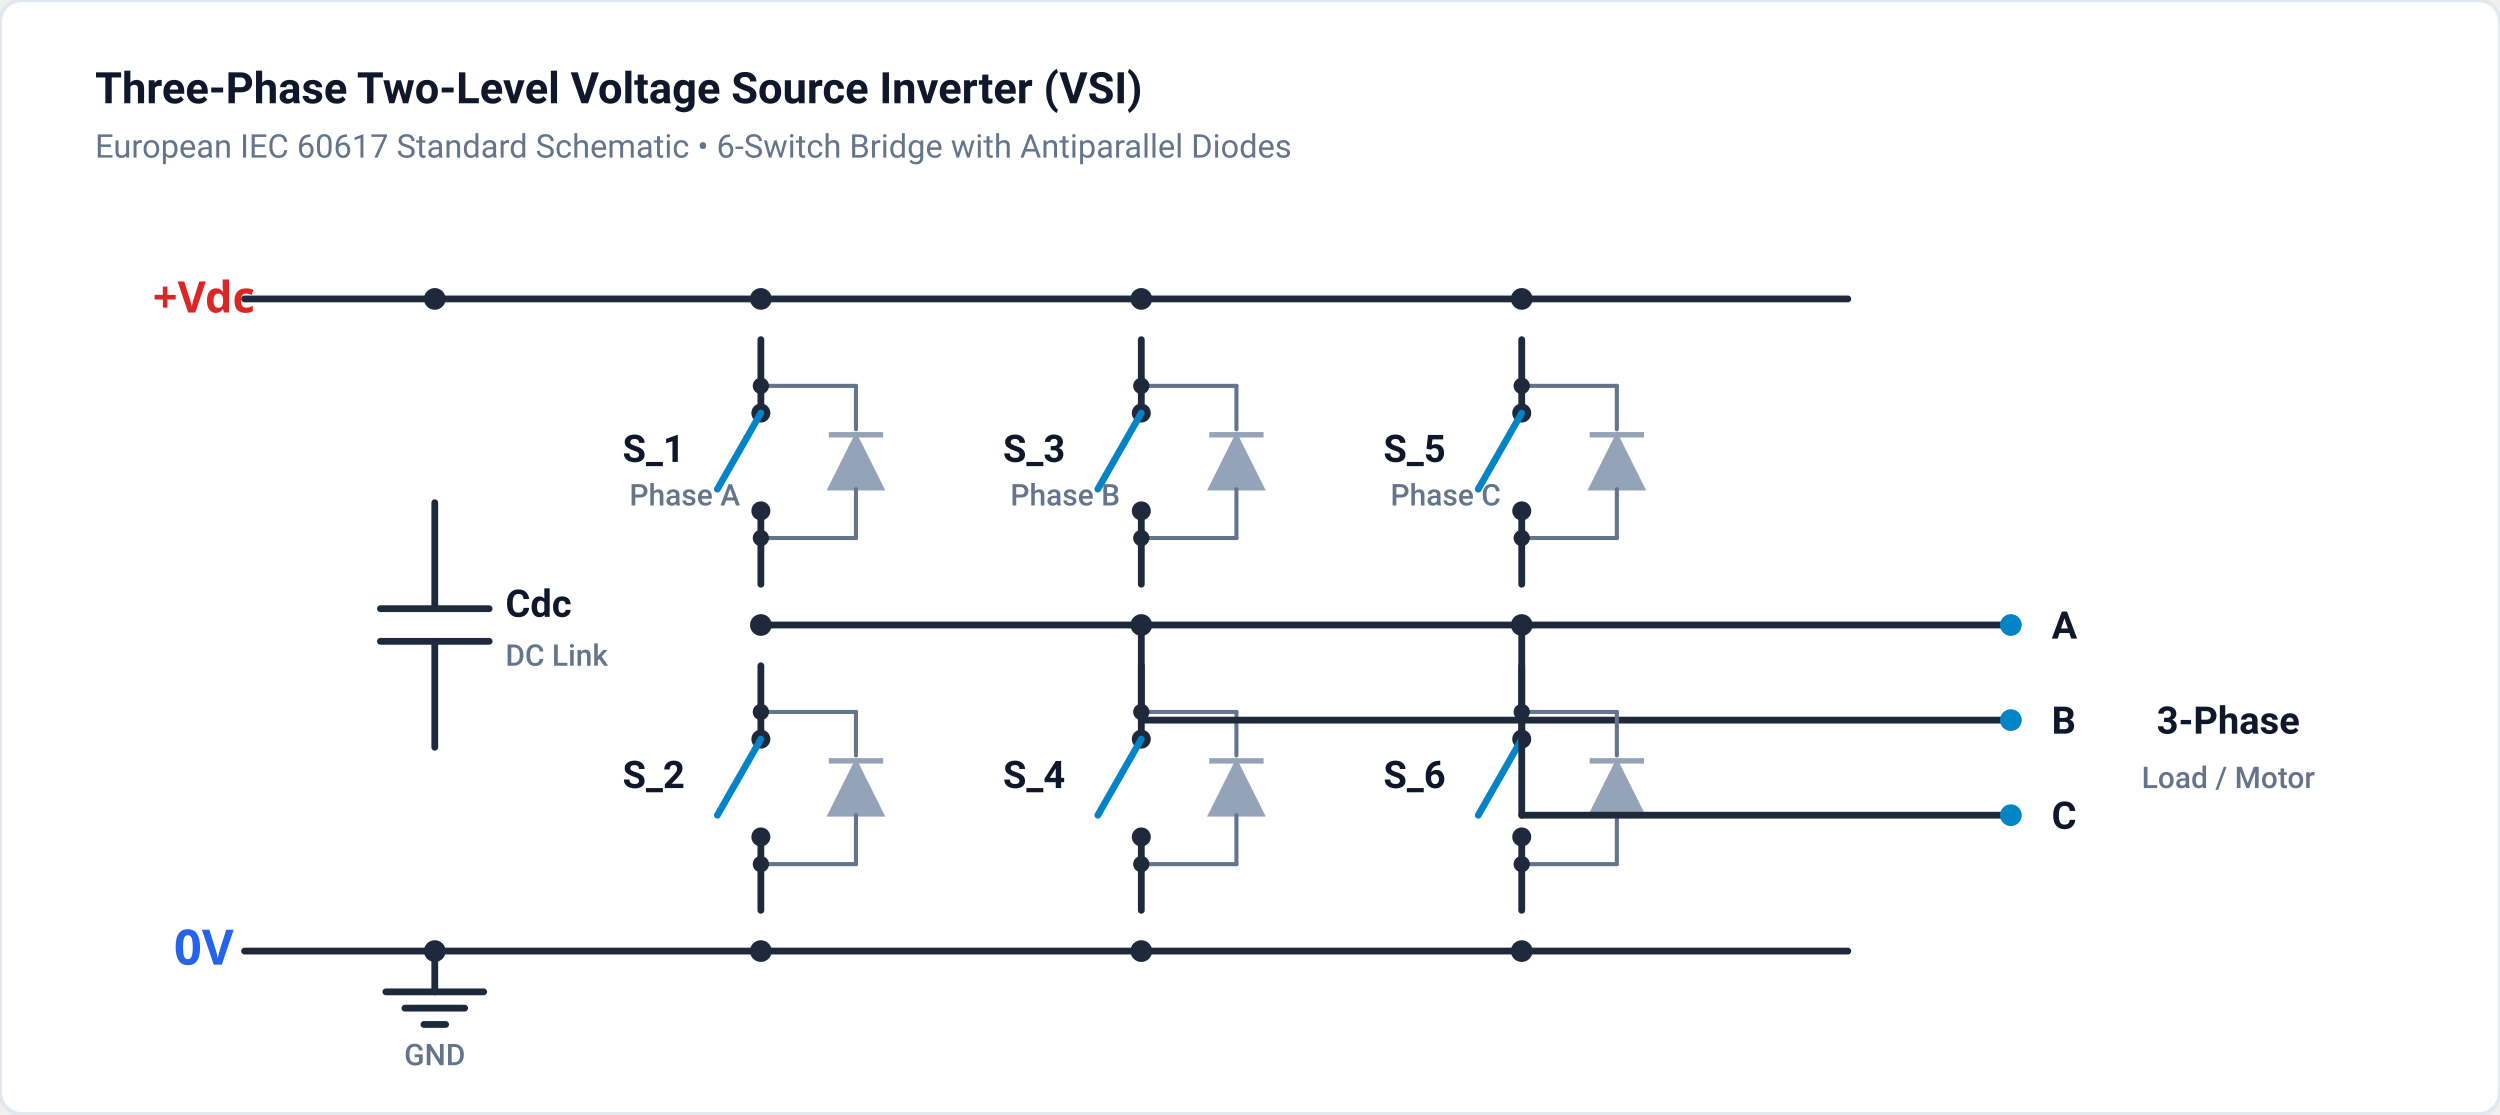
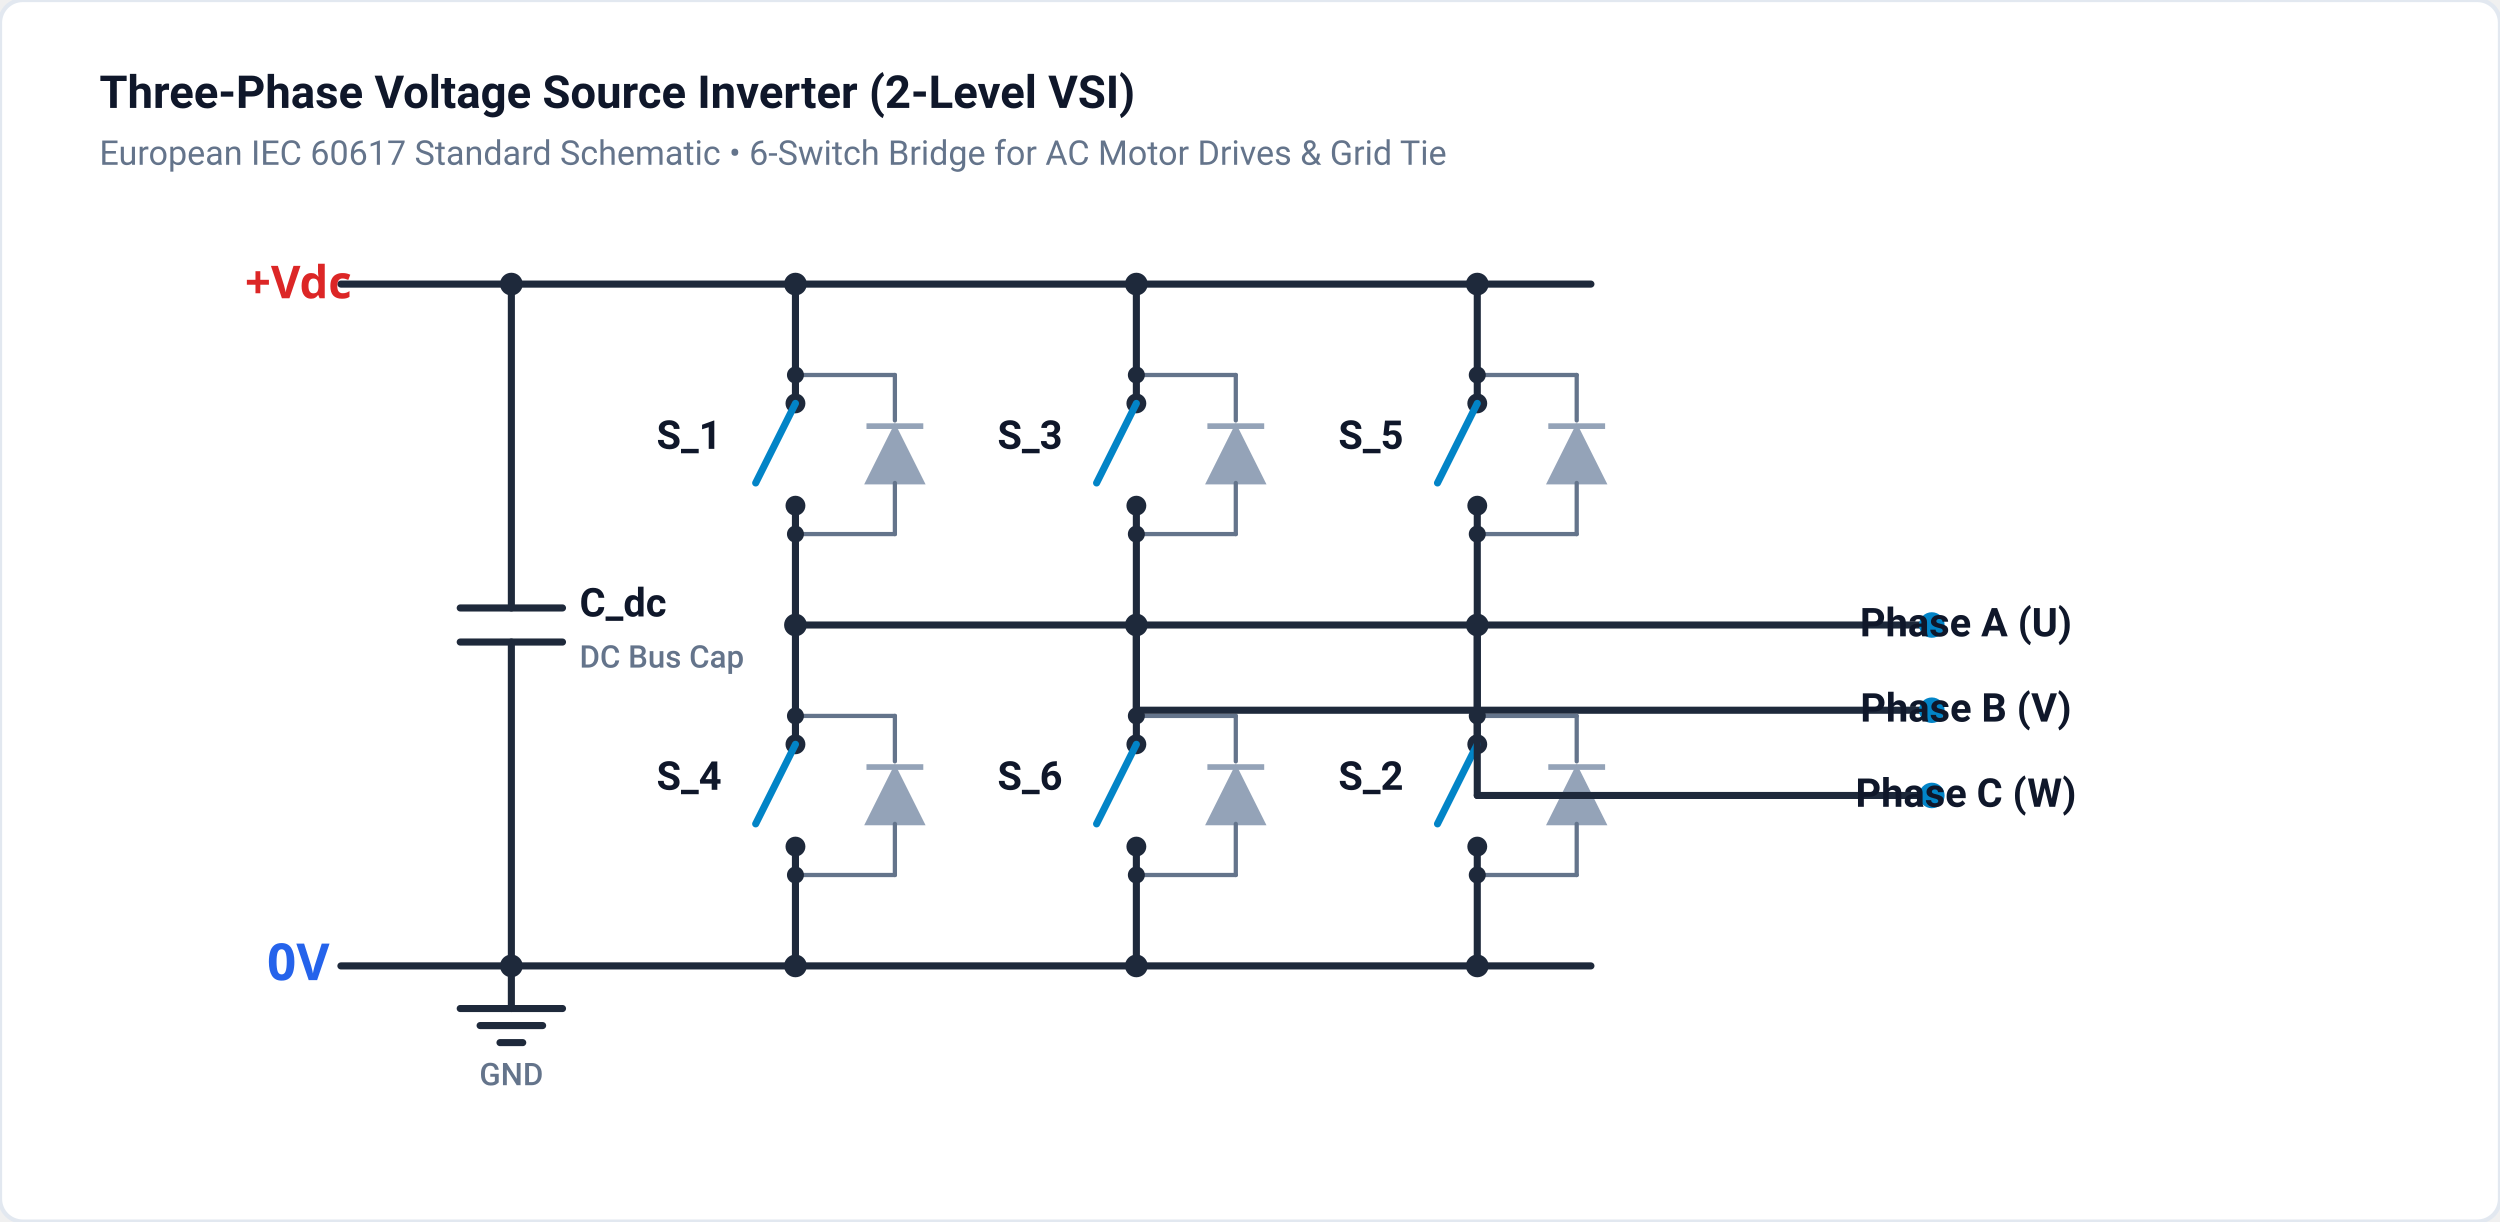
- <svg xmlns="http://www.w3.org/2000/svg" viewBox="0 0 920 410" width="100%" height="100%">
+ <svg xmlns="http://www.w3.org/2000/svg" viewBox="0 0 880 430" width="100%" height="100%">
  <defs>
    <style>
      .wire { stroke: #1e293b; stroke-width: 2.5; stroke-linecap: round; stroke-linejoin: round; fill: none; }
      .wire-thin { stroke: #64748b; stroke-width: 1.5; stroke-linecap: round; stroke-linejoin: round; fill: none; }
      .wire-dashed { stroke: #0284c7; stroke-width: 2; stroke-dasharray: 5,4; fill: none; }
      .wire-gnd { stroke: #1e293b; stroke-width: 2.5; stroke-linecap: round; }
      .junction { fill: #1e293b; }
      .label { font-family: -apple-system, BlinkMacSystemFont, "Segoe UI", Roboto, "Helvetica Neue", Arial, sans-serif; font-size: 14px; fill: #0f172a; font-weight: 600; text-anchor: middle; }
      .label-start { font-family: -apple-system, BlinkMacSystemFont, "Segoe UI", Roboto, "Helvetica Neue", Arial, sans-serif; font-size: 14px; fill: #0f172a; font-weight: 600; text-anchor: start; }
      .label-end { font-family: -apple-system, BlinkMacSystemFont, "Segoe UI", Roboto, "Helvetica Neue", Arial, sans-serif; font-size: 14px; fill: #0f172a; font-weight: 600; text-anchor: end; }
      .sublabel { font-family: -apple-system, BlinkMacSystemFont, "Segoe UI", Roboto, "Helvetica Neue", Arial, sans-serif; font-size: 11px; fill: #64748b; font-weight: 500; text-anchor: middle; }
      .sublabel-start { font-family: -apple-system, BlinkMacSystemFont, "Segoe UI", Roboto, "Helvetica Neue", Arial, sans-serif; font-size: 11px; fill: #64748b; font-weight: 500; text-anchor: start; }
      .title { font-family: -apple-system, BlinkMacSystemFont, "Segoe UI", Roboto, "Helvetica Neue", Arial, sans-serif; font-size: 16px; fill: #0f172a; font-weight: 700; }
      .subtitle { font-family: -apple-system, BlinkMacSystemFont, "Segoe UI", Roboto, "Helvetica Neue", Arial, sans-serif; font-size: 12px; fill: #64748b; font-weight: 400; }
      .comp-body { fill: #ffffff; stroke: #1e293b; stroke-width: 2.2; }
      .comp-diode { fill: #0284c7; stroke: #0284c7; stroke-width: 2; }
      .comp-sw { stroke: #0284c7; stroke-width: 2.5; stroke-linecap: round; fill: none; }
      .arrow { fill: #0284c7; stroke: none; }
      .measure-arrow { stroke: #0284c7; stroke-width: 1.75; fill: none; }
      .tag-pos { fill: #dc2626; font-family: sans-serif; font-size: 16px; font-weight: bold; text-anchor: middle; }
      .tag-neg { fill: #2563eb; font-family: sans-serif; font-size: 18px; font-weight: bold; text-anchor: middle; }
      .card { fill: #ffffff; stroke: #e2e8f0; stroke-width: 1.5; rx: 8px; }
      .block { fill: #f8fafc; stroke: #cbd5e1; stroke-width: 1.5; rx: 6px; }
      .block-accent { fill: #f0f9ff; stroke: #0284c7; stroke-width: 1.5; rx: 6px; }
    </style>
    <marker id="arr-blue" viewBox="0 0 10 10" refX="7" refY="5" markerWidth="6" markerHeight="6" orient="auto-start-reverse">
      <path d="M 0 1.5 L 8 5 L 0 8.5 z" fill="#0284c7" />
    </marker>
    <marker id="arr-green" viewBox="0 0 10 10" refX="7" refY="5" markerWidth="6" markerHeight="6" orient="auto-start-reverse">
      <path d="M 0 1.5 L 8 5 L 0 8.5 z" fill="#16a34a" />
    </marker>
  </defs>
  <rect width="100%" height="100%" class="card" />
-   <text x="35" y="38" class="title">Three-Phase Two-Level Voltage Source Inverter (VSI)</text>
-   <text x="35" y="58" class="subtitle">European IEC 60617 Standard Schematic • 6-Switch Bridge with Antiparallel Diodes</text>
-   <line x1="90" y1="110" x2="680" y2="110" class="wire" stroke="#dc2626" />
-   <text x="75" y="115" class="tag-pos">+Vdc</text>
-   <line x1="90" y1="350" x2="680" y2="350" class="wire" stroke="#1e293b" />
-   <text x="75" y="355" class="tag-neg">0V</text>
-   <line x1="160" y1="185" x2="160" y2="224" class="wire" />
-   <line x1="140" y1="224" x2="180" y2="224" class="wire" stroke-width="3" />
-   <line x1="140" y1="236" x2="180" y2="236" class="wire" stroke-width="3" />
-   <line x1="160" y1="236" x2="160" y2="275" class="wire" />
-   <text x="186" y="227" class="label-start">Cdc</text>
-   <text x="186" y="245" class="sublabel-start">DC Link</text>
-   <circle cx="160" cy="110" r="4" class="junction" />
-   <circle cx="160" cy="350" r="4" class="junction" />
-   <line x1="280" y1="125" x2="280" y2="152" class="wire" />
-   <circle cx="280" cy="152" r="3.5" class="junction" />
-   <line x1="280" y1="152" x2="264" y2="180" class="comp-sw" />
-   <circle cx="280" cy="188" r="3.5" class="junction" />
-   <line x1="280" y1="188" x2="280" y2="215" class="wire" />
-   <text x="252" y="170" class="label-end">S_1</text>
-   <text x="252" y="186" class="sublabel" text-anchor="end">Phase A</text>
-   <line x1="280" y1="142" x2="315" y2="142" class="wire-thin" />
-   <line x1="315" y1="142" x2="315" y2="158" class="wire-thin" />
-   <polygon points="305,180 315,160 325,180" fill="#94a3b8" stroke="#94a3b8" />
-   <line x1="305" y1="160" x2="325" y2="160" stroke="#94a3b8" stroke-width="2" />
-   <line x1="315" y1="180" x2="315" y2="198" class="wire-thin" />
-   <line x1="315" y1="198" x2="280" y2="198" class="wire-thin" />
-   <circle cx="280" cy="142" r="3" class="junction" />
-   <circle cx="280" cy="198" r="3" class="junction" />
-   <line x1="280" y1="245" x2="280" y2="272" class="wire" />
-   <circle cx="280" cy="272" r="3.5" class="junction" />
-   <line x1="280" y1="272" x2="264" y2="300" class="comp-sw" />
-   <circle cx="280" cy="308" r="3.5" class="junction" />
-   <line x1="280" y1="308" x2="280" y2="335" class="wire" />
-   <text x="252" y="290" class="label-end">S_2</text>
-   <text x="252" y="306" class="sublabel" text-anchor="end" />
-   <line x1="280" y1="262" x2="315" y2="262" class="wire-thin" />
-   <line x1="315" y1="262" x2="315" y2="278" class="wire-thin" />
-   <polygon points="305,300 315,280 325,300" fill="#94a3b8" stroke="#94a3b8" />
-   <line x1="305" y1="280" x2="325" y2="280" stroke="#94a3b8" stroke-width="2" />
-   <line x1="315" y1="300" x2="315" y2="318" class="wire-thin" />
-   <line x1="315" y1="318" x2="280" y2="318" class="wire-thin" />
-   <circle cx="280" cy="262" r="3" class="junction" />
-   <circle cx="280" cy="318" r="3" class="junction" />
-   <circle cx="280" cy="110" r="4" class="junction" />
-   <circle cx="280" cy="350" r="4" class="junction" />
-   <circle cx="280" cy="230" r="4" class="junction" />
-   <line x1="280" y1="230" x2="740" y2="230" class="wire" />
-   <circle cx="740" cy="230" r="4" fill="#0284c7" />
-   <text x="755" y="235" class="label-start" fill="#0284c7">A</text>
-   <line x1="420" y1="125" x2="420" y2="152" class="wire" />
-   <circle cx="420" cy="152" r="3.5" class="junction" />
-   <line x1="420" y1="152" x2="404" y2="180" class="comp-sw" />
-   <circle cx="420" cy="188" r="3.5" class="junction" />
-   <line x1="420" y1="188" x2="420" y2="215" class="wire" />
-   <text x="392" y="170" class="label-end">S_3</text>
-   <text x="392" y="186" class="sublabel" text-anchor="end">Phase B</text>
-   <line x1="420" y1="142" x2="455" y2="142" class="wire-thin" />
-   <line x1="455" y1="142" x2="455" y2="158" class="wire-thin" />
-   <polygon points="445,180 455,160 465,180" fill="#94a3b8" stroke="#94a3b8" />
-   <line x1="445" y1="160" x2="465" y2="160" stroke="#94a3b8" stroke-width="2" />
-   <line x1="455" y1="180" x2="455" y2="198" class="wire-thin" />
-   <line x1="455" y1="198" x2="420" y2="198" class="wire-thin" />
-   <circle cx="420" cy="142" r="3" class="junction" />
-   <circle cx="420" cy="198" r="3" class="junction" />
-   <line x1="420" y1="245" x2="420" y2="272" class="wire" />
-   <circle cx="420" cy="272" r="3.5" class="junction" />
-   <line x1="420" y1="272" x2="404" y2="300" class="comp-sw" />
-   <circle cx="420" cy="308" r="3.5" class="junction" />
-   <line x1="420" y1="308" x2="420" y2="335" class="wire" />
-   <text x="392" y="290" class="label-end">S_4</text>
-   <text x="392" y="306" class="sublabel" text-anchor="end" />
-   <line x1="420" y1="262" x2="455" y2="262" class="wire-thin" />
-   <line x1="455" y1="262" x2="455" y2="278" class="wire-thin" />
-   <polygon points="445,300 455,280 465,300" fill="#94a3b8" stroke="#94a3b8" />
-   <line x1="445" y1="280" x2="465" y2="280" stroke="#94a3b8" stroke-width="2" />
-   <line x1="455" y1="300" x2="455" y2="318" class="wire-thin" />
-   <line x1="455" y1="318" x2="420" y2="318" class="wire-thin" />
-   <circle cx="420" cy="262" r="3" class="junction" />
-   <circle cx="420" cy="318" r="3" class="junction" />
-   <circle cx="420" cy="110" r="4" class="junction" />
-   <circle cx="420" cy="350" r="4" class="junction" />
-   <circle cx="420" cy="230" r="4" class="junction" />
-   <line x1="420" y1="230" x2="420" y2="265" class="wire" />
-   <line x1="420" y1="265" x2="740" y2="265" class="wire" />
-   <circle cx="740" cy="265" r="4" fill="#0284c7" />
-   <text x="755" y="270" class="label-start" fill="#0284c7">B</text>
-   <line x1="560" y1="125" x2="560" y2="152" class="wire" />
-   <circle cx="560" cy="152" r="3.5" class="junction" />
-   <line x1="560" y1="152" x2="544" y2="180" class="comp-sw" />
-   <circle cx="560" cy="188" r="3.5" class="junction" />
-   <line x1="560" y1="188" x2="560" y2="215" class="wire" />
-   <text x="532" y="170" class="label-end">S_5</text>
-   <text x="532" y="186" class="sublabel" text-anchor="end">Phase C</text>
-   <line x1="560" y1="142" x2="595" y2="142" class="wire-thin" />
-   <line x1="595" y1="142" x2="595" y2="158" class="wire-thin" />
-   <polygon points="585,180 595,160 605,180" fill="#94a3b8" stroke="#94a3b8" />
-   <line x1="585" y1="160" x2="605" y2="160" stroke="#94a3b8" stroke-width="2" />
-   <line x1="595" y1="180" x2="595" y2="198" class="wire-thin" />
-   <line x1="595" y1="198" x2="560" y2="198" class="wire-thin" />
-   <circle cx="560" cy="142" r="3" class="junction" />
-   <circle cx="560" cy="198" r="3" class="junction" />
-   <line x1="560" y1="245" x2="560" y2="272" class="wire" />
-   <circle cx="560" cy="272" r="3.5" class="junction" />
-   <line x1="560" y1="272" x2="544" y2="300" class="comp-sw" />
-   <circle cx="560" cy="308" r="3.5" class="junction" />
-   <line x1="560" y1="308" x2="560" y2="335" class="wire" />
-   <text x="532" y="290" class="label-end">S_6</text>
-   <text x="532" y="306" class="sublabel" text-anchor="end" />
-   <line x1="560" y1="262" x2="595" y2="262" class="wire-thin" />
-   <line x1="595" y1="262" x2="595" y2="278" class="wire-thin" />
-   <polygon points="585,300 595,280 605,300" fill="#94a3b8" stroke="#94a3b8" />
-   <line x1="585" y1="280" x2="605" y2="280" stroke="#94a3b8" stroke-width="2" />
-   <line x1="595" y1="300" x2="595" y2="318" class="wire-thin" />
-   <line x1="595" y1="318" x2="560" y2="318" class="wire-thin" />
-   <circle cx="560" cy="262" r="3" class="junction" />
-   <circle cx="560" cy="318" r="3" class="junction" />
-   <circle cx="560" cy="110" r="4" class="junction" />
-   <circle cx="560" cy="350" r="4" class="junction" />
-   <circle cx="560" cy="230" r="4" class="junction" />
-   <line x1="560" y1="230" x2="560" y2="300" class="wire" />
-   <line x1="560" y1="300" x2="740" y2="300" class="wire" />
-   <circle cx="740" cy="300" r="4" fill="#0284c7" />
-   <text x="755" y="305" class="label-start" fill="#0284c7">C</text>
-   <text x="820" y="270" class="label" fill="#0284c7">3-Phase</text>
-   <text x="820" y="290" class="sublabel">Load / Motor</text>
-   <line x1="160" y1="350" x2="160" y2="365" class="wire" />
-   <line x1="142" y1="365" x2="178" y2="365" class="wire-gnd" />
-   <line x1="149" y1="371" x2="171" y2="371" class="wire-gnd" />
-   <line x1="156" y1="377" x2="164" y2="377" class="wire-gnd" />
-   <text x="160" y="392" class="sublabel">GND</text>
+   <text x="35" y="38" class="title">Three-Phase Voltage Source Inverter (2-Level VSI)</text>
+   <text x="35" y="58" class="subtitle">European IEC 60617 Standard Schematic • 6-Switch Bridge for AC Motor Drives &amp; Grid Tie</text>
+   <line x1="120" y1="100" x2="560" y2="100" class="wire" stroke="#dc2626" />
+   <text x="105" y="105" class="tag-pos">+Vdc</text>
+   <line x1="120" y1="340" x2="560" y2="340" class="wire" stroke="#2563eb" />
+   <text x="105" y="345" class="tag-neg">0V</text>
+   <circle cx="180" cy="100" r="4" class="junction" />
+   <circle cx="180" cy="340" r="4" class="junction" />
+   <line x1="180" y1="100" x2="180" y2="214" class="wire" />
+   <line x1="162" y1="214" x2="198" y2="214" class="wire" stroke-width="3" />
+   <line x1="162" y1="226" x2="198" y2="226" class="wire" stroke-width="3" />
+   <line x1="180" y1="226" x2="180" y2="340" class="wire" />
+   <text x="204" y="217" class="label-start">C_dc</text>
+   <text x="204" y="235" class="sublabel-start">DC Bus Cap</text>
+   <line x1="180" y1="340" x2="180" y2="355" class="wire" />
+   <line x1="162" y1="355" x2="198" y2="355" class="wire-gnd" />
+   <line x1="169" y1="361" x2="191" y2="361" class="wire-gnd" />
+   <line x1="176" y1="367" x2="184" y2="367" class="wire-gnd" />
+   <text x="180" y="382" class="sublabel">GND</text>
+   <circle cx="280" cy="100" r="4" class="junction" />
+   <circle cx="280" cy="220" r="4" class="junction" />
+   <circle cx="280" cy="340" r="4" class="junction" />
+   <line x1="280" y1="100" x2="280" y2="142" class="wire" />
+   <circle cx="280" cy="142" r="3.5" class="junction" />
+   <line x1="280" y1="142" x2="266" y2="170" class="comp-sw" />
+   <circle cx="280" cy="178" r="3.5" class="junction" />
+   <line x1="280" y1="178" x2="280" y2="220" class="wire" />
+   <text x="254" y="158" class="label-end">S_1</text>
+   <text x="254" y="176" class="sublabel" text-anchor="end" />
+   <line x1="280" y1="132" x2="315" y2="132" class="wire-thin" />
+   <line x1="315" y1="132" x2="315" y2="148" class="wire-thin" />
+   <polygon points="305,170 315,150 325,170" fill="#94a3b8" stroke="#94a3b8" />
+   <line x1="305" y1="150" x2="325" y2="150" stroke="#94a3b8" stroke-width="2" />
+   <line x1="315" y1="170" x2="315" y2="188" class="wire-thin" />
+   <line x1="315" y1="188" x2="280" y2="188" class="wire-thin" />
+   <circle cx="280" cy="132" r="3" class="junction" />
+   <circle cx="280" cy="188" r="3" class="junction" />
+   <line x1="280" y1="220" x2="280" y2="262" class="wire" />
+   <circle cx="280" cy="262" r="3.5" class="junction" />
+   <line x1="280" y1="262" x2="266" y2="290" class="comp-sw" />
+   <circle cx="280" cy="298" r="3.5" class="junction" />
+   <line x1="280" y1="298" x2="280" y2="340" class="wire" />
+   <text x="254" y="278" class="label-end">S_4</text>
+   <text x="254" y="296" class="sublabel" text-anchor="end" />
+   <line x1="280" y1="252" x2="315" y2="252" class="wire-thin" />
+   <line x1="315" y1="252" x2="315" y2="268" class="wire-thin" />
+   <polygon points="305,290 315,270 325,290" fill="#94a3b8" stroke="#94a3b8" />
+   <line x1="305" y1="270" x2="325" y2="270" stroke="#94a3b8" stroke-width="2" />
+   <line x1="315" y1="290" x2="315" y2="308" class="wire-thin" />
+   <line x1="315" y1="308" x2="280" y2="308" class="wire-thin" />
+   <circle cx="280" cy="252" r="3" class="junction" />
+   <circle cx="280" cy="308" r="3" class="junction" />
+   <line x1="280" y1="220" x2="680" y2="220" class="wire" />
+   <circle cx="680" cy="220" r="4.5" fill="#0284c7" />
+   <text x="692" y="224" class="label" text-anchor="start" fill="#0284c7">Phase A (U)</text>
+   <circle cx="400" cy="100" r="4" class="junction" />
+   <circle cx="400" cy="220" r="4" class="junction" />
+   <circle cx="400" cy="340" r="4" class="junction" />
+   <line x1="400" y1="100" x2="400" y2="142" class="wire" />
+   <circle cx="400" cy="142" r="3.5" class="junction" />
+   <line x1="400" y1="142" x2="386" y2="170" class="comp-sw" />
+   <circle cx="400" cy="178" r="3.5" class="junction" />
+   <line x1="400" y1="178" x2="400" y2="220" class="wire" />
+   <text x="374" y="158" class="label-end">S_3</text>
+   <text x="374" y="176" class="sublabel" text-anchor="end" />
+   <line x1="400" y1="132" x2="435" y2="132" class="wire-thin" />
+   <line x1="435" y1="132" x2="435" y2="148" class="wire-thin" />
+   <polygon points="425,170 435,150 445,170" fill="#94a3b8" stroke="#94a3b8" />
+   <line x1="425" y1="150" x2="445" y2="150" stroke="#94a3b8" stroke-width="2" />
+   <line x1="435" y1="170" x2="435" y2="188" class="wire-thin" />
+   <line x1="435" y1="188" x2="400" y2="188" class="wire-thin" />
+   <circle cx="400" cy="132" r="3" class="junction" />
+   <circle cx="400" cy="188" r="3" class="junction" />
+   <line x1="400" y1="220" x2="400" y2="262" class="wire" />
+   <circle cx="400" cy="262" r="3.5" class="junction" />
+   <line x1="400" y1="262" x2="386" y2="290" class="comp-sw" />
+   <circle cx="400" cy="298" r="3.5" class="junction" />
+   <line x1="400" y1="298" x2="400" y2="340" class="wire" />
+   <text x="374" y="278" class="label-end">S_6</text>
+   <text x="374" y="296" class="sublabel" text-anchor="end" />
+   <line x1="400" y1="252" x2="435" y2="252" class="wire-thin" />
+   <line x1="435" y1="252" x2="435" y2="268" class="wire-thin" />
+   <polygon points="425,290 435,270 445,290" fill="#94a3b8" stroke="#94a3b8" />
+   <line x1="425" y1="270" x2="445" y2="270" stroke="#94a3b8" stroke-width="2" />
+   <line x1="435" y1="290" x2="435" y2="308" class="wire-thin" />
+   <line x1="435" y1="308" x2="400" y2="308" class="wire-thin" />
+   <circle cx="400" cy="252" r="3" class="junction" />
+   <circle cx="400" cy="308" r="3" class="junction" />
+   <line x1="400" y1="220" x2="400" y2="250" class="wire" />
+   <line x1="400" y1="250" x2="680" y2="250" class="wire" />
+   <circle cx="680" cy="250" r="4.5" fill="#0284c7" />
+   <text x="692" y="254" class="label" text-anchor="start" fill="#0284c7">Phase B (V)</text>
+   <circle cx="520" cy="100" r="4" class="junction" />
+   <circle cx="520" cy="220" r="4" class="junction" />
+   <circle cx="520" cy="340" r="4" class="junction" />
+   <line x1="520" y1="100" x2="520" y2="142" class="wire" />
+   <circle cx="520" cy="142" r="3.5" class="junction" />
+   <line x1="520" y1="142" x2="506" y2="170" class="comp-sw" />
+   <circle cx="520" cy="178" r="3.5" class="junction" />
+   <line x1="520" y1="178" x2="520" y2="220" class="wire" />
+   <text x="494" y="158" class="label-end">S_5</text>
+   <text x="494" y="176" class="sublabel" text-anchor="end" />
+   <line x1="520" y1="132" x2="555" y2="132" class="wire-thin" />
+   <line x1="555" y1="132" x2="555" y2="148" class="wire-thin" />
+   <polygon points="545,170 555,150 565,170" fill="#94a3b8" stroke="#94a3b8" />
+   <line x1="545" y1="150" x2="565" y2="150" stroke="#94a3b8" stroke-width="2" />
+   <line x1="555" y1="170" x2="555" y2="188" class="wire-thin" />
+   <line x1="555" y1="188" x2="520" y2="188" class="wire-thin" />
+   <circle cx="520" cy="132" r="3" class="junction" />
+   <circle cx="520" cy="188" r="3" class="junction" />
+   <line x1="520" y1="220" x2="520" y2="262" class="wire" />
+   <circle cx="520" cy="262" r="3.5" class="junction" />
+   <line x1="520" y1="262" x2="506" y2="290" class="comp-sw" />
+   <circle cx="520" cy="298" r="3.5" class="junction" />
+   <line x1="520" y1="298" x2="520" y2="340" class="wire" />
+   <text x="494" y="278" class="label-end">S_2</text>
+   <text x="494" y="296" class="sublabel" text-anchor="end" />
+   <line x1="520" y1="252" x2="555" y2="252" class="wire-thin" />
+   <line x1="555" y1="252" x2="555" y2="268" class="wire-thin" />
+   <polygon points="545,290 555,270 565,290" fill="#94a3b8" stroke="#94a3b8" />
+   <line x1="545" y1="270" x2="565" y2="270" stroke="#94a3b8" stroke-width="2" />
+   <line x1="555" y1="290" x2="555" y2="308" class="wire-thin" />
+   <line x1="555" y1="308" x2="520" y2="308" class="wire-thin" />
+   <circle cx="520" cy="252" r="3" class="junction" />
+   <circle cx="520" cy="308" r="3" class="junction" />
+   <line x1="520" y1="220" x2="520" y2="280" class="wire" />
+   <line x1="520" y1="280" x2="680" y2="280" class="wire" />
+   <circle cx="680" cy="280" r="4.5" fill="#0284c7" />
+   <text x="692" y="284" class="label" text-anchor="start" fill="#0284c7">Phase C (W)</text>
</svg>
